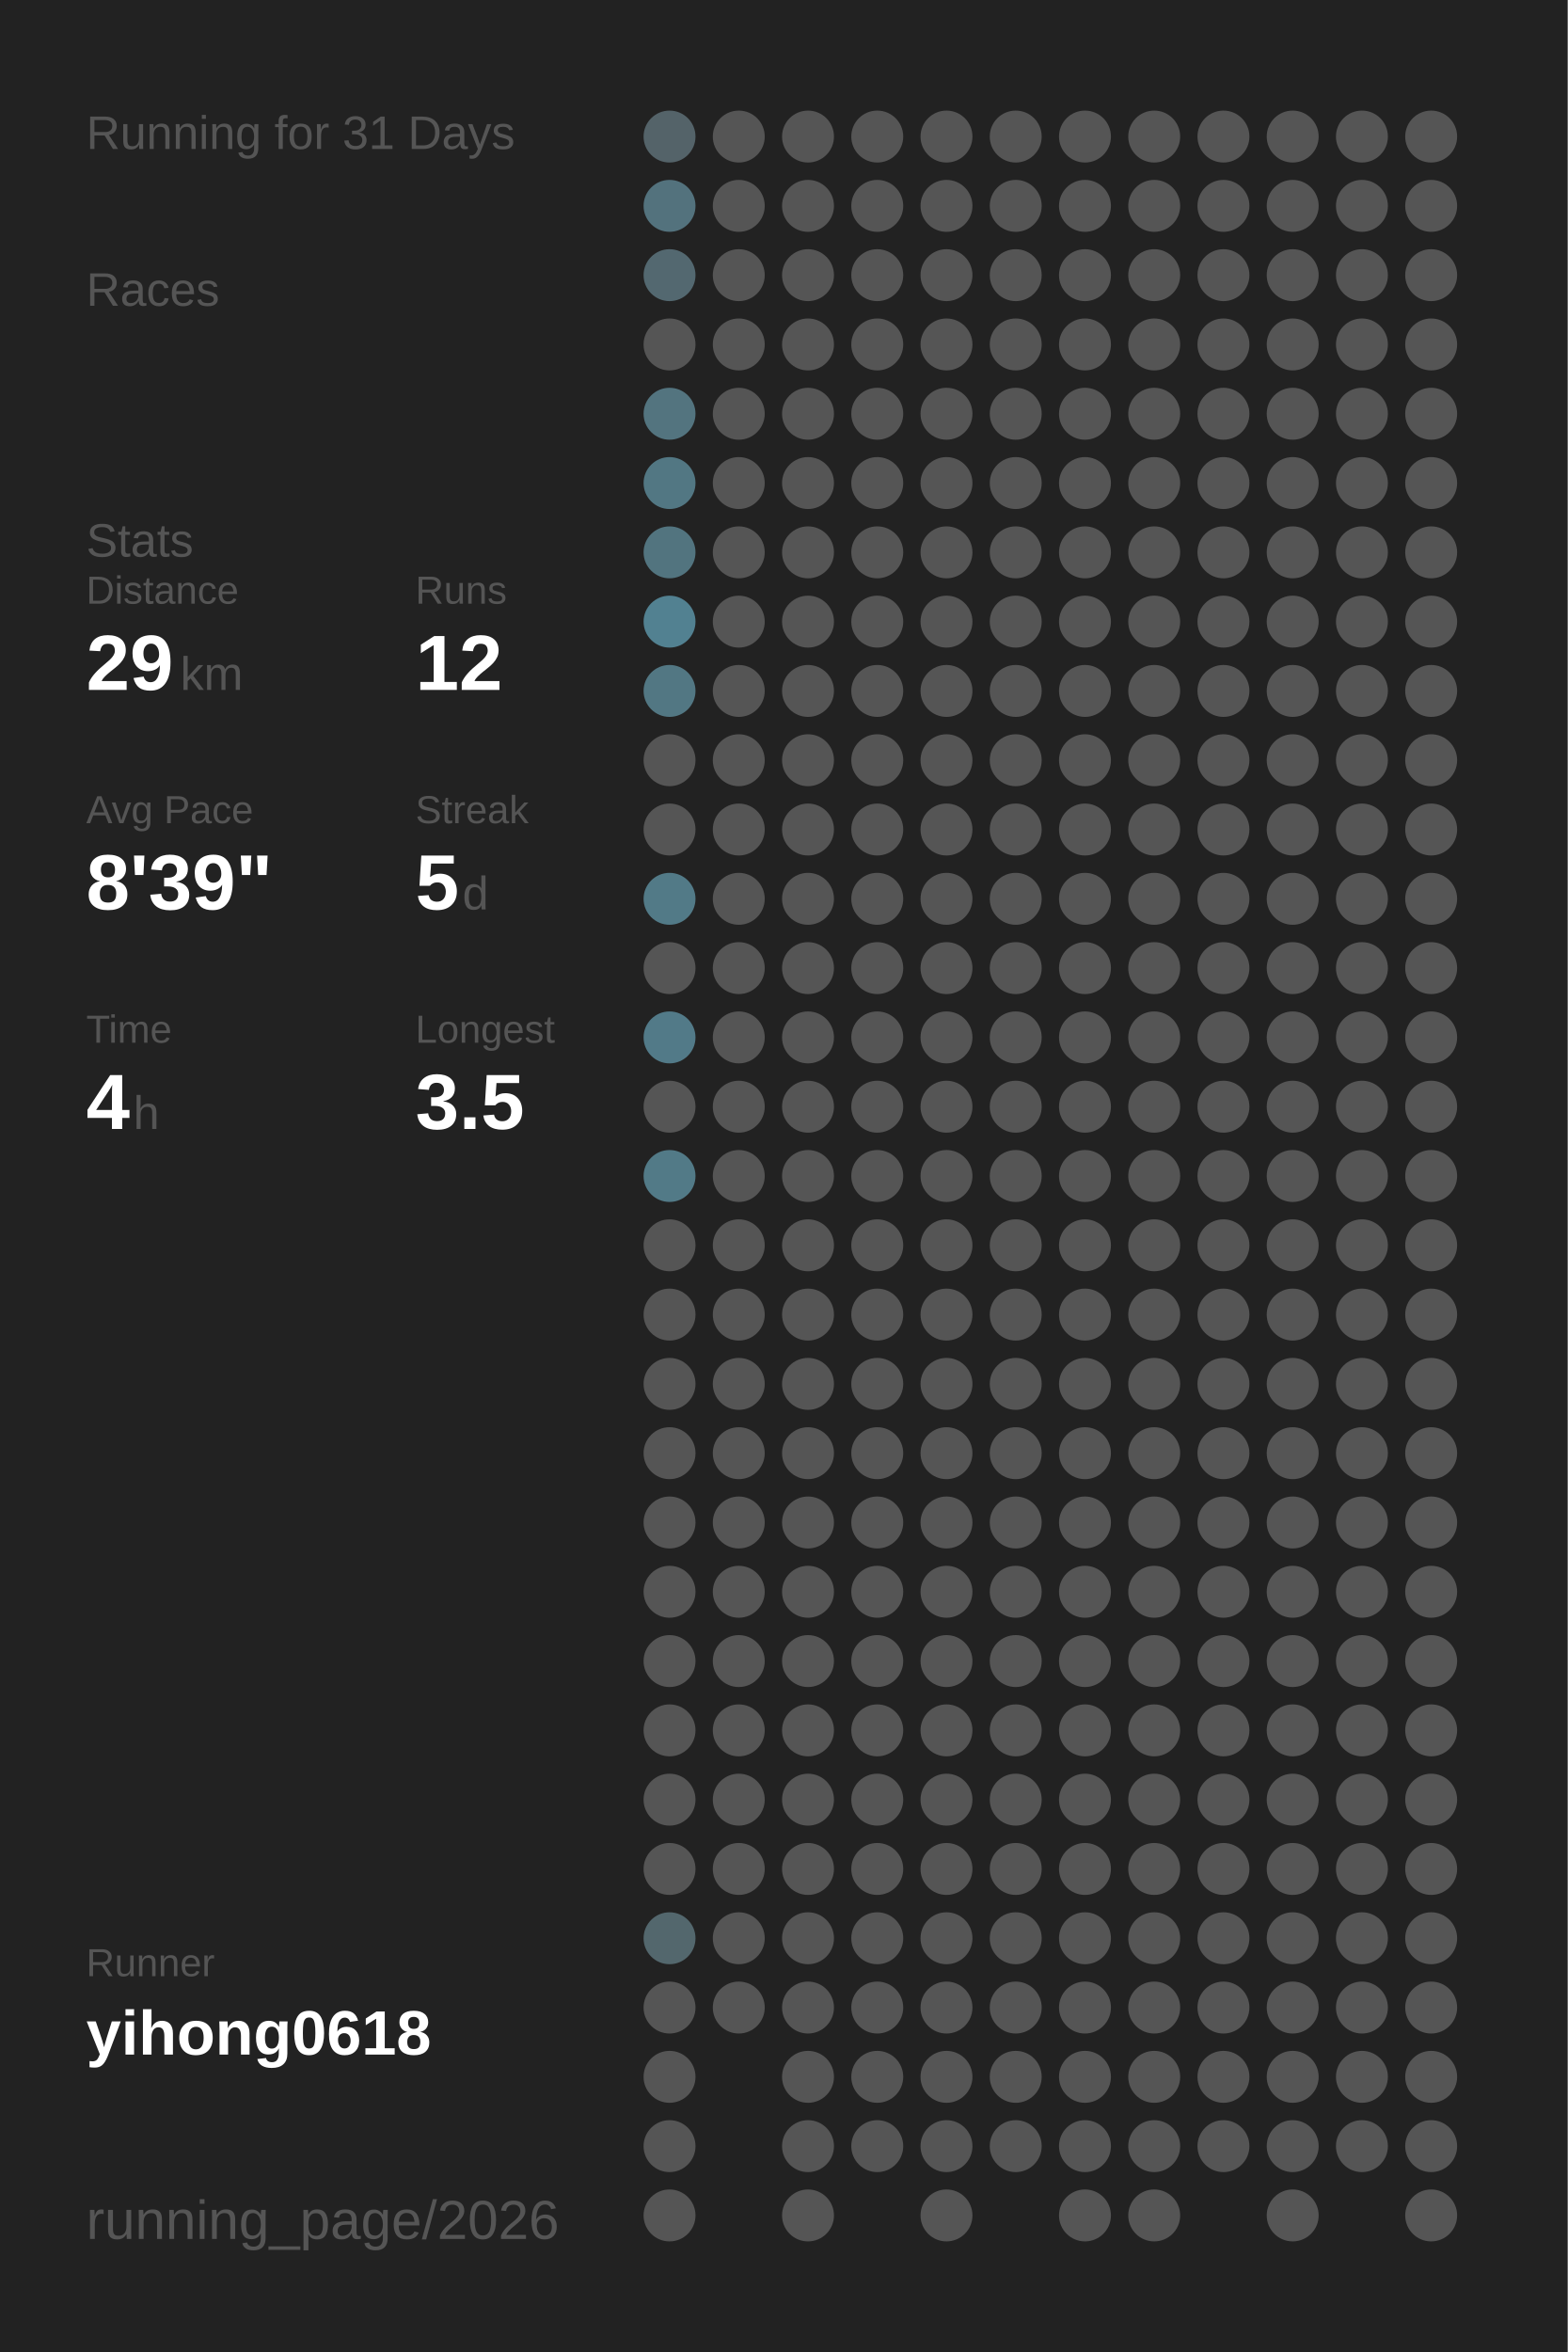
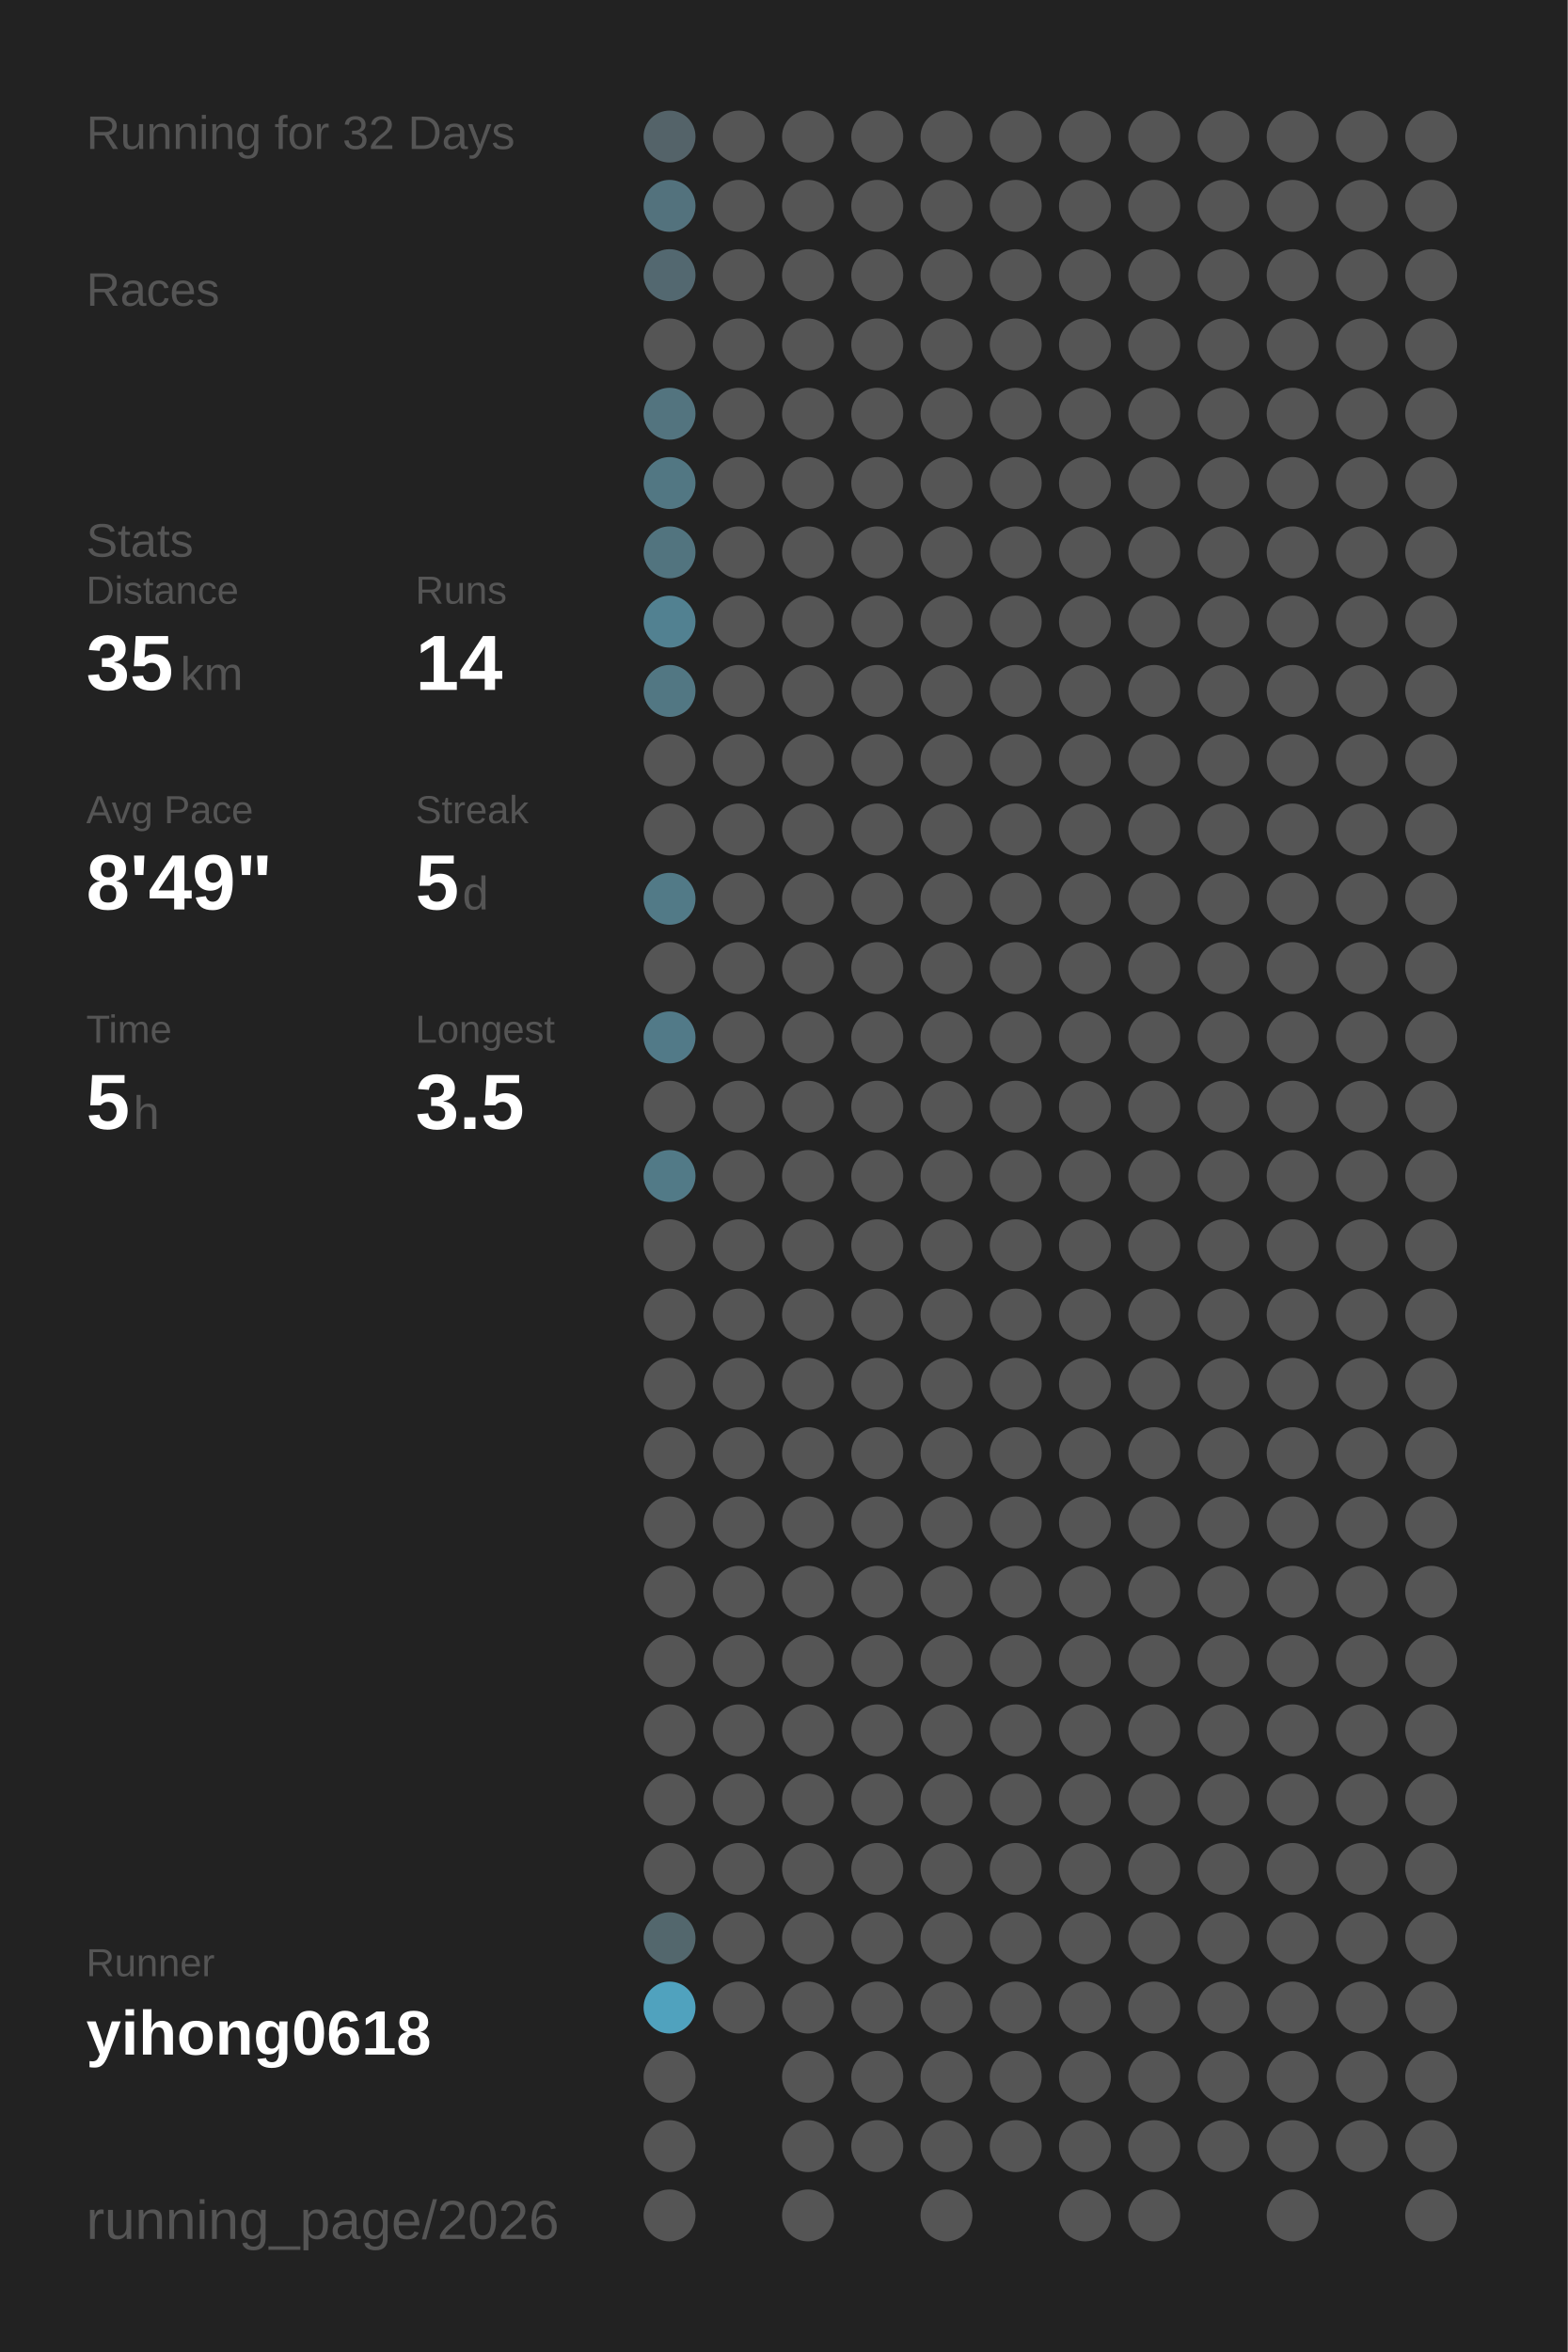
<svg xmlns="http://www.w3.org/2000/svg" baseProfile="full" height="300mm" version="1.1" viewBox="0,0,200,300" width="200mm">
  <defs />
  <rect fill="#222222" height="300" width="200" x="0" y="0" />
-   <text fill="#555555" style="font-size:6px; font-family:Arial;" x="11" y="19">Running for 31 Days</text>
+   <text fill="#555555" style="font-size:6px; font-family:Arial;" x="11" y="19">Running for 32 Days</text>
  <text fill="#555555" style="font-size:6px; font-family:Arial;" x="11" y="39">Races</text>
  <text fill="#555555" style="font-size:6px; font-family:Arial;" x="11" y="71">Stats</text>
  <text fill="#555555" style="font-size:5px; font-family:Arial;" x="11" y="77">Distance</text>
-   <text fill="#FFFFFF" style="font-size:10px; font-family:Arial; font-weight:bold;" x="11" y="88">29</text>
+   <text fill="#FFFFFF" style="font-size:10px; font-family:Arial; font-weight:bold;" x="11" y="88">35</text>
  <text fill="#555555" style="font-size:6px; font-family:Arial;" x="23" y="88">km</text>
  <text fill="#555555" style="font-size:5px; font-family:Arial;" x="53" y="77">Runs</text>
-   <text fill="#FFFFFF" style="font-size:10px; font-family:Arial; font-weight:bold;" x="53" y="88">12</text>
+   <text fill="#FFFFFF" style="font-size:10px; font-family:Arial; font-weight:bold;" x="53" y="88">14</text>
  <text fill="#555555" style="font-size:5px; font-family:Arial;" x="11" y="105">Avg Pace</text>
-   <text fill="#FFFFFF" style="font-size:10px; font-family:Arial; font-weight:bold;" x="11" y="116">8'39"</text>
+   <text fill="#FFFFFF" style="font-size:10px; font-family:Arial; font-weight:bold;" x="11" y="116">8'49"</text>
  <text fill="#555555" style="font-size:5px; font-family:Arial;" x="53" y="105">Streak</text>
  <text fill="#FFFFFF" style="font-size:10px; font-family:Arial; font-weight:bold;" x="53" y="116">5</text>
  <text fill="#555555" style="font-size:6px; font-family:Arial;" x="59" y="116">d</text>
  <text fill="#555555" style="font-size:5px; font-family:Arial;" x="11" y="133">Time</text>
-   <text fill="#FFFFFF" style="font-size:10px; font-family:Arial; font-weight:bold;" x="11" y="144">4</text>
+   <text fill="#FFFFFF" style="font-size:10px; font-family:Arial; font-weight:bold;" x="11" y="144">5</text>
  <text fill="#555555" style="font-size:6px; font-family:Arial;" x="17" y="144">h</text>
  <text fill="#555555" style="font-size:5px; font-family:Arial;" x="53" y="133">Longest</text>
  <text fill="#FFFFFF" style="font-size:10px; font-family:Arial; font-weight:bold;" x="53" y="144">3.5</text>
  <text fill="#555555" style="font-size:5px; font-family:Arial;" x="11" y="252.065">Runner</text>
  <text fill="#FFFFFF" style="font-size:8px; font-family:Arial; font-weight:bold;" x="11" y="262.065">yihong0618</text>
  <text fill="#555555" style="font-size:7px; font-family:Arial;" x="11" y="285.581">running_page/2026</text>
  <circle cx="85.417" cy="17.419" fill="#546369" r="3.312" />
  <circle cx="85.417" cy="26.258" fill="#53727d" r="3.312" />
  <circle cx="85.417" cy="35.097" fill="#536870" r="3.312" />
  <circle cx="85.417" cy="43.935" fill="#555555" r="3.312" />
  <circle cx="85.417" cy="52.774" fill="#53747f" r="3.312" />
  <circle cx="85.417" cy="61.613" fill="#527783" r="3.312" />
  <circle cx="85.417" cy="70.452" fill="#52747f" r="3.312" />
  <circle cx="85.417" cy="79.29" fill="#528191" r="3.312" />
  <circle cx="85.417" cy="88.129" fill="#527783" r="3.312" />
  <circle cx="85.417" cy="96.968" fill="#555555" r="3.312" />
  <circle cx="85.417" cy="105.806" fill="#555555" r="3.312" />
  <circle cx="85.417" cy="114.645" fill="#527a87" r="3.312" />
  <circle cx="85.417" cy="123.484" fill="#555555" r="3.312" />
  <circle cx="85.417" cy="132.323" fill="#527a88" r="3.312" />
  <circle cx="85.417" cy="141.161" fill="#555555" r="3.312" />
  <circle cx="85.417" cy="150" fill="#527a87" r="3.312" />
  <circle cx="85.417" cy="158.839" fill="#555555" r="3.312" />
  <circle cx="85.417" cy="167.677" fill="#555555" r="3.312" />
  <circle cx="85.417" cy="176.516" fill="#555555" r="3.312" />
  <circle cx="85.417" cy="185.355" fill="#555555" r="3.312" />
  <circle cx="85.417" cy="194.194" fill="#555555" r="3.312" />
  <circle cx="85.417" cy="203.032" fill="#555555" r="3.312" />
  <circle cx="85.417" cy="211.871" fill="#555555" r="3.312" />
  <circle cx="85.417" cy="220.71" fill="#555555" r="3.312" />
  <circle cx="85.417" cy="229.548" fill="#555555" r="3.312" />
  <circle cx="85.417" cy="238.387" fill="#555555" r="3.312" />
  <circle cx="85.417" cy="247.226" fill="#53676d" r="3.312" />
-   <circle cx="85.417" cy="256.065" fill="#555555" r="3.312" />
+   <circle cx="85.417" cy="256.065" fill="#50a2be" r="3.312" />
  <circle cx="85.417" cy="264.903" fill="#555555" r="3.312" />
  <circle cx="85.417" cy="273.742" fill="#555555" r="3.312" />
  <circle cx="85.417" cy="282.581" fill="#555555" r="3.312" />
  <circle cx="94.25" cy="17.419" fill="#555555" r="3.312" />
  <circle cx="94.25" cy="26.258" fill="#555555" r="3.312" />
  <circle cx="94.25" cy="35.097" fill="#555555" r="3.312" />
  <circle cx="94.25" cy="43.935" fill="#555555" r="3.312" />
  <circle cx="94.25" cy="52.774" fill="#555555" r="3.312" />
  <circle cx="94.25" cy="61.613" fill="#555555" r="3.312" />
  <circle cx="94.25" cy="70.452" fill="#555555" r="3.312" />
  <circle cx="94.25" cy="79.29" fill="#555555" r="3.312" />
  <circle cx="94.25" cy="88.129" fill="#555555" r="3.312" />
  <circle cx="94.25" cy="96.968" fill="#555555" r="3.312" />
  <circle cx="94.25" cy="105.806" fill="#555555" r="3.312" />
  <circle cx="94.25" cy="114.645" fill="#555555" r="3.312" />
  <circle cx="94.25" cy="123.484" fill="#555555" r="3.312" />
  <circle cx="94.25" cy="132.323" fill="#555555" r="3.312" />
  <circle cx="94.25" cy="141.161" fill="#555555" r="3.312" />
  <circle cx="94.25" cy="150" fill="#555555" r="3.312" />
  <circle cx="94.25" cy="158.839" fill="#555555" r="3.312" />
  <circle cx="94.25" cy="167.677" fill="#555555" r="3.312" />
  <circle cx="94.25" cy="176.516" fill="#555555" r="3.312" />
  <circle cx="94.25" cy="185.355" fill="#555555" r="3.312" />
  <circle cx="94.25" cy="194.194" fill="#555555" r="3.312" />
  <circle cx="94.25" cy="203.032" fill="#555555" r="3.312" />
  <circle cx="94.25" cy="211.871" fill="#555555" r="3.312" />
  <circle cx="94.25" cy="220.71" fill="#555555" r="3.312" />
  <circle cx="94.25" cy="229.548" fill="#555555" r="3.312" />
  <circle cx="94.25" cy="238.387" fill="#555555" r="3.312" />
  <circle cx="94.25" cy="247.226" fill="#555555" r="3.312" />
  <circle cx="94.25" cy="256.065" fill="#555555" r="3.312" />
  <circle cx="103.083" cy="17.419" fill="#555555" r="3.312" />
  <circle cx="103.083" cy="26.258" fill="#555555" r="3.312" />
  <circle cx="103.083" cy="35.097" fill="#555555" r="3.312" />
  <circle cx="103.083" cy="43.935" fill="#555555" r="3.312" />
  <circle cx="103.083" cy="52.774" fill="#555555" r="3.312" />
  <circle cx="103.083" cy="61.613" fill="#555555" r="3.312" />
  <circle cx="103.083" cy="70.452" fill="#555555" r="3.312" />
  <circle cx="103.083" cy="79.29" fill="#555555" r="3.312" />
  <circle cx="103.083" cy="88.129" fill="#555555" r="3.312" />
  <circle cx="103.083" cy="96.968" fill="#555555" r="3.312" />
  <circle cx="103.083" cy="105.806" fill="#555555" r="3.312" />
  <circle cx="103.083" cy="114.645" fill="#555555" r="3.312" />
  <circle cx="103.083" cy="123.484" fill="#555555" r="3.312" />
  <circle cx="103.083" cy="132.323" fill="#555555" r="3.312" />
  <circle cx="103.083" cy="141.161" fill="#555555" r="3.312" />
  <circle cx="103.083" cy="150" fill="#555555" r="3.312" />
  <circle cx="103.083" cy="158.839" fill="#555555" r="3.312" />
  <circle cx="103.083" cy="167.677" fill="#555555" r="3.312" />
  <circle cx="103.083" cy="176.516" fill="#555555" r="3.312" />
  <circle cx="103.083" cy="185.355" fill="#555555" r="3.312" />
  <circle cx="103.083" cy="194.194" fill="#555555" r="3.312" />
  <circle cx="103.083" cy="203.032" fill="#555555" r="3.312" />
  <circle cx="103.083" cy="211.871" fill="#555555" r="3.312" />
  <circle cx="103.083" cy="220.71" fill="#555555" r="3.312" />
  <circle cx="103.083" cy="229.548" fill="#555555" r="3.312" />
  <circle cx="103.083" cy="238.387" fill="#555555" r="3.312" />
  <circle cx="103.083" cy="247.226" fill="#555555" r="3.312" />
  <circle cx="103.083" cy="256.065" fill="#555555" r="3.312" />
  <circle cx="103.083" cy="264.903" fill="#555555" r="3.312" />
  <circle cx="103.083" cy="273.742" fill="#555555" r="3.312" />
  <circle cx="103.083" cy="282.581" fill="#555555" r="3.312" />
  <circle cx="111.917" cy="17.419" fill="#555555" r="3.312" />
  <circle cx="111.917" cy="26.258" fill="#555555" r="3.312" />
  <circle cx="111.917" cy="35.097" fill="#555555" r="3.312" />
  <circle cx="111.917" cy="43.935" fill="#555555" r="3.312" />
  <circle cx="111.917" cy="52.774" fill="#555555" r="3.312" />
  <circle cx="111.917" cy="61.613" fill="#555555" r="3.312" />
  <circle cx="111.917" cy="70.452" fill="#555555" r="3.312" />
  <circle cx="111.917" cy="79.29" fill="#555555" r="3.312" />
  <circle cx="111.917" cy="88.129" fill="#555555" r="3.312" />
  <circle cx="111.917" cy="96.968" fill="#555555" r="3.312" />
  <circle cx="111.917" cy="105.806" fill="#555555" r="3.312" />
  <circle cx="111.917" cy="114.645" fill="#555555" r="3.312" />
  <circle cx="111.917" cy="123.484" fill="#555555" r="3.312" />
  <circle cx="111.917" cy="132.323" fill="#555555" r="3.312" />
  <circle cx="111.917" cy="141.161" fill="#555555" r="3.312" />
  <circle cx="111.917" cy="150" fill="#555555" r="3.312" />
  <circle cx="111.917" cy="158.839" fill="#555555" r="3.312" />
  <circle cx="111.917" cy="167.677" fill="#555555" r="3.312" />
  <circle cx="111.917" cy="176.516" fill="#555555" r="3.312" />
  <circle cx="111.917" cy="185.355" fill="#555555" r="3.312" />
  <circle cx="111.917" cy="194.194" fill="#555555" r="3.312" />
  <circle cx="111.917" cy="203.032" fill="#555555" r="3.312" />
  <circle cx="111.917" cy="211.871" fill="#555555" r="3.312" />
  <circle cx="111.917" cy="220.71" fill="#555555" r="3.312" />
  <circle cx="111.917" cy="229.548" fill="#555555" r="3.312" />
  <circle cx="111.917" cy="238.387" fill="#555555" r="3.312" />
  <circle cx="111.917" cy="247.226" fill="#555555" r="3.312" />
  <circle cx="111.917" cy="256.065" fill="#555555" r="3.312" />
  <circle cx="111.917" cy="264.903" fill="#555555" r="3.312" />
  <circle cx="111.917" cy="273.742" fill="#555555" r="3.312" />
  <circle cx="120.75" cy="17.419" fill="#555555" r="3.312" />
  <circle cx="120.75" cy="26.258" fill="#555555" r="3.312" />
  <circle cx="120.75" cy="35.097" fill="#555555" r="3.312" />
  <circle cx="120.75" cy="43.935" fill="#555555" r="3.312" />
  <circle cx="120.75" cy="52.774" fill="#555555" r="3.312" />
  <circle cx="120.75" cy="61.613" fill="#555555" r="3.312" />
  <circle cx="120.75" cy="70.452" fill="#555555" r="3.312" />
  <circle cx="120.75" cy="79.29" fill="#555555" r="3.312" />
  <circle cx="120.75" cy="88.129" fill="#555555" r="3.312" />
  <circle cx="120.75" cy="96.968" fill="#555555" r="3.312" />
  <circle cx="120.75" cy="105.806" fill="#555555" r="3.312" />
  <circle cx="120.75" cy="114.645" fill="#555555" r="3.312" />
  <circle cx="120.75" cy="123.484" fill="#555555" r="3.312" />
  <circle cx="120.75" cy="132.323" fill="#555555" r="3.312" />
  <circle cx="120.75" cy="141.161" fill="#555555" r="3.312" />
  <circle cx="120.75" cy="150" fill="#555555" r="3.312" />
  <circle cx="120.75" cy="158.839" fill="#555555" r="3.312" />
  <circle cx="120.75" cy="167.677" fill="#555555" r="3.312" />
  <circle cx="120.75" cy="176.516" fill="#555555" r="3.312" />
  <circle cx="120.75" cy="185.355" fill="#555555" r="3.312" />
  <circle cx="120.75" cy="194.194" fill="#555555" r="3.312" />
  <circle cx="120.75" cy="203.032" fill="#555555" r="3.312" />
  <circle cx="120.75" cy="211.871" fill="#555555" r="3.312" />
  <circle cx="120.75" cy="220.71" fill="#555555" r="3.312" />
  <circle cx="120.75" cy="229.548" fill="#555555" r="3.312" />
  <circle cx="120.75" cy="238.387" fill="#555555" r="3.312" />
  <circle cx="120.75" cy="247.226" fill="#555555" r="3.312" />
  <circle cx="120.75" cy="256.065" fill="#555555" r="3.312" />
  <circle cx="120.75" cy="264.903" fill="#555555" r="3.312" />
  <circle cx="120.75" cy="273.742" fill="#555555" r="3.312" />
  <circle cx="120.75" cy="282.581" fill="#555555" r="3.312" />
  <circle cx="129.583" cy="17.419" fill="#555555" r="3.312" />
  <circle cx="129.583" cy="26.258" fill="#555555" r="3.312" />
  <circle cx="129.583" cy="35.097" fill="#555555" r="3.312" />
  <circle cx="129.583" cy="43.935" fill="#555555" r="3.312" />
  <circle cx="129.583" cy="52.774" fill="#555555" r="3.312" />
  <circle cx="129.583" cy="61.613" fill="#555555" r="3.312" />
  <circle cx="129.583" cy="70.452" fill="#555555" r="3.312" />
  <circle cx="129.583" cy="79.29" fill="#555555" r="3.312" />
  <circle cx="129.583" cy="88.129" fill="#555555" r="3.312" />
  <circle cx="129.583" cy="96.968" fill="#555555" r="3.312" />
  <circle cx="129.583" cy="105.806" fill="#555555" r="3.312" />
  <circle cx="129.583" cy="114.645" fill="#555555" r="3.312" />
  <circle cx="129.583" cy="123.484" fill="#555555" r="3.312" />
  <circle cx="129.583" cy="132.323" fill="#555555" r="3.312" />
  <circle cx="129.583" cy="141.161" fill="#555555" r="3.312" />
  <circle cx="129.583" cy="150" fill="#555555" r="3.312" />
  <circle cx="129.583" cy="158.839" fill="#555555" r="3.312" />
  <circle cx="129.583" cy="167.677" fill="#555555" r="3.312" />
  <circle cx="129.583" cy="176.516" fill="#555555" r="3.312" />
  <circle cx="129.583" cy="185.355" fill="#555555" r="3.312" />
  <circle cx="129.583" cy="194.194" fill="#555555" r="3.312" />
  <circle cx="129.583" cy="203.032" fill="#555555" r="3.312" />
  <circle cx="129.583" cy="211.871" fill="#555555" r="3.312" />
  <circle cx="129.583" cy="220.71" fill="#555555" r="3.312" />
  <circle cx="129.583" cy="229.548" fill="#555555" r="3.312" />
  <circle cx="129.583" cy="238.387" fill="#555555" r="3.312" />
  <circle cx="129.583" cy="247.226" fill="#555555" r="3.312" />
  <circle cx="129.583" cy="256.065" fill="#555555" r="3.312" />
  <circle cx="129.583" cy="264.903" fill="#555555" r="3.312" />
  <circle cx="129.583" cy="273.742" fill="#555555" r="3.312" />
  <circle cx="138.417" cy="17.419" fill="#555555" r="3.312" />
  <circle cx="138.417" cy="26.258" fill="#555555" r="3.312" />
  <circle cx="138.417" cy="35.097" fill="#555555" r="3.312" />
  <circle cx="138.417" cy="43.935" fill="#555555" r="3.312" />
  <circle cx="138.417" cy="52.774" fill="#555555" r="3.312" />
  <circle cx="138.417" cy="61.613" fill="#555555" r="3.312" />
  <circle cx="138.417" cy="70.452" fill="#555555" r="3.312" />
  <circle cx="138.417" cy="79.29" fill="#555555" r="3.312" />
  <circle cx="138.417" cy="88.129" fill="#555555" r="3.312" />
  <circle cx="138.417" cy="96.968" fill="#555555" r="3.312" />
  <circle cx="138.417" cy="105.806" fill="#555555" r="3.312" />
  <circle cx="138.417" cy="114.645" fill="#555555" r="3.312" />
  <circle cx="138.417" cy="123.484" fill="#555555" r="3.312" />
  <circle cx="138.417" cy="132.323" fill="#555555" r="3.312" />
  <circle cx="138.417" cy="141.161" fill="#555555" r="3.312" />
  <circle cx="138.417" cy="150" fill="#555555" r="3.312" />
  <circle cx="138.417" cy="158.839" fill="#555555" r="3.312" />
  <circle cx="138.417" cy="167.677" fill="#555555" r="3.312" />
  <circle cx="138.417" cy="176.516" fill="#555555" r="3.312" />
  <circle cx="138.417" cy="185.355" fill="#555555" r="3.312" />
  <circle cx="138.417" cy="194.194" fill="#555555" r="3.312" />
  <circle cx="138.417" cy="203.032" fill="#555555" r="3.312" />
  <circle cx="138.417" cy="211.871" fill="#555555" r="3.312" />
  <circle cx="138.417" cy="220.71" fill="#555555" r="3.312" />
  <circle cx="138.417" cy="229.548" fill="#555555" r="3.312" />
  <circle cx="138.417" cy="238.387" fill="#555555" r="3.312" />
  <circle cx="138.417" cy="247.226" fill="#555555" r="3.312" />
  <circle cx="138.417" cy="256.065" fill="#555555" r="3.312" />
  <circle cx="138.417" cy="264.903" fill="#555555" r="3.312" />
  <circle cx="138.417" cy="273.742" fill="#555555" r="3.312" />
  <circle cx="138.417" cy="282.581" fill="#555555" r="3.312" />
  <circle cx="147.25" cy="17.419" fill="#555555" r="3.312" />
  <circle cx="147.25" cy="26.258" fill="#555555" r="3.312" />
  <circle cx="147.25" cy="35.097" fill="#555555" r="3.312" />
  <circle cx="147.25" cy="43.935" fill="#555555" r="3.312" />
  <circle cx="147.25" cy="52.774" fill="#555555" r="3.312" />
  <circle cx="147.25" cy="61.613" fill="#555555" r="3.312" />
  <circle cx="147.25" cy="70.452" fill="#555555" r="3.312" />
  <circle cx="147.25" cy="79.29" fill="#555555" r="3.312" />
  <circle cx="147.25" cy="88.129" fill="#555555" r="3.312" />
  <circle cx="147.25" cy="96.968" fill="#555555" r="3.312" />
  <circle cx="147.25" cy="105.806" fill="#555555" r="3.312" />
  <circle cx="147.25" cy="114.645" fill="#555555" r="3.312" />
  <circle cx="147.25" cy="123.484" fill="#555555" r="3.312" />
  <circle cx="147.25" cy="132.323" fill="#555555" r="3.312" />
  <circle cx="147.25" cy="141.161" fill="#555555" r="3.312" />
  <circle cx="147.25" cy="150" fill="#555555" r="3.312" />
  <circle cx="147.25" cy="158.839" fill="#555555" r="3.312" />
  <circle cx="147.25" cy="167.677" fill="#555555" r="3.312" />
  <circle cx="147.25" cy="176.516" fill="#555555" r="3.312" />
  <circle cx="147.25" cy="185.355" fill="#555555" r="3.312" />
  <circle cx="147.25" cy="194.194" fill="#555555" r="3.312" />
  <circle cx="147.25" cy="203.032" fill="#555555" r="3.312" />
  <circle cx="147.25" cy="211.871" fill="#555555" r="3.312" />
  <circle cx="147.25" cy="220.71" fill="#555555" r="3.312" />
  <circle cx="147.25" cy="229.548" fill="#555555" r="3.312" />
  <circle cx="147.25" cy="238.387" fill="#555555" r="3.312" />
  <circle cx="147.25" cy="247.226" fill="#555555" r="3.312" />
  <circle cx="147.25" cy="256.065" fill="#555555" r="3.312" />
  <circle cx="147.25" cy="264.903" fill="#555555" r="3.312" />
  <circle cx="147.25" cy="273.742" fill="#555555" r="3.312" />
  <circle cx="147.25" cy="282.581" fill="#555555" r="3.312" />
  <circle cx="156.083" cy="17.419" fill="#555555" r="3.312" />
  <circle cx="156.083" cy="26.258" fill="#555555" r="3.312" />
  <circle cx="156.083" cy="35.097" fill="#555555" r="3.312" />
  <circle cx="156.083" cy="43.935" fill="#555555" r="3.312" />
  <circle cx="156.083" cy="52.774" fill="#555555" r="3.312" />
  <circle cx="156.083" cy="61.613" fill="#555555" r="3.312" />
  <circle cx="156.083" cy="70.452" fill="#555555" r="3.312" />
  <circle cx="156.083" cy="79.29" fill="#555555" r="3.312" />
  <circle cx="156.083" cy="88.129" fill="#555555" r="3.312" />
  <circle cx="156.083" cy="96.968" fill="#555555" r="3.312" />
  <circle cx="156.083" cy="105.806" fill="#555555" r="3.312" />
  <circle cx="156.083" cy="114.645" fill="#555555" r="3.312" />
  <circle cx="156.083" cy="123.484" fill="#555555" r="3.312" />
  <circle cx="156.083" cy="132.323" fill="#555555" r="3.312" />
  <circle cx="156.083" cy="141.161" fill="#555555" r="3.312" />
  <circle cx="156.083" cy="150" fill="#555555" r="3.312" />
  <circle cx="156.083" cy="158.839" fill="#555555" r="3.312" />
  <circle cx="156.083" cy="167.677" fill="#555555" r="3.312" />
  <circle cx="156.083" cy="176.516" fill="#555555" r="3.312" />
  <circle cx="156.083" cy="185.355" fill="#555555" r="3.312" />
  <circle cx="156.083" cy="194.194" fill="#555555" r="3.312" />
  <circle cx="156.083" cy="203.032" fill="#555555" r="3.312" />
  <circle cx="156.083" cy="211.871" fill="#555555" r="3.312" />
  <circle cx="156.083" cy="220.71" fill="#555555" r="3.312" />
  <circle cx="156.083" cy="229.548" fill="#555555" r="3.312" />
  <circle cx="156.083" cy="238.387" fill="#555555" r="3.312" />
  <circle cx="156.083" cy="247.226" fill="#555555" r="3.312" />
  <circle cx="156.083" cy="256.065" fill="#555555" r="3.312" />
  <circle cx="156.083" cy="264.903" fill="#555555" r="3.312" />
  <circle cx="156.083" cy="273.742" fill="#555555" r="3.312" />
  <circle cx="164.917" cy="17.419" fill="#555555" r="3.312" />
  <circle cx="164.917" cy="26.258" fill="#555555" r="3.312" />
  <circle cx="164.917" cy="35.097" fill="#555555" r="3.312" />
  <circle cx="164.917" cy="43.935" fill="#555555" r="3.312" />
  <circle cx="164.917" cy="52.774" fill="#555555" r="3.312" />
  <circle cx="164.917" cy="61.613" fill="#555555" r="3.312" />
  <circle cx="164.917" cy="70.452" fill="#555555" r="3.312" />
  <circle cx="164.917" cy="79.29" fill="#555555" r="3.312" />
  <circle cx="164.917" cy="88.129" fill="#555555" r="3.312" />
  <circle cx="164.917" cy="96.968" fill="#555555" r="3.312" />
  <circle cx="164.917" cy="105.806" fill="#555555" r="3.312" />
  <circle cx="164.917" cy="114.645" fill="#555555" r="3.312" />
  <circle cx="164.917" cy="123.484" fill="#555555" r="3.312" />
  <circle cx="164.917" cy="132.323" fill="#555555" r="3.312" />
  <circle cx="164.917" cy="141.161" fill="#555555" r="3.312" />
  <circle cx="164.917" cy="150" fill="#555555" r="3.312" />
  <circle cx="164.917" cy="158.839" fill="#555555" r="3.312" />
  <circle cx="164.917" cy="167.677" fill="#555555" r="3.312" />
  <circle cx="164.917" cy="176.516" fill="#555555" r="3.312" />
  <circle cx="164.917" cy="185.355" fill="#555555" r="3.312" />
  <circle cx="164.917" cy="194.194" fill="#555555" r="3.312" />
  <circle cx="164.917" cy="203.032" fill="#555555" r="3.312" />
  <circle cx="164.917" cy="211.871" fill="#555555" r="3.312" />
  <circle cx="164.917" cy="220.71" fill="#555555" r="3.312" />
  <circle cx="164.917" cy="229.548" fill="#555555" r="3.312" />
  <circle cx="164.917" cy="238.387" fill="#555555" r="3.312" />
  <circle cx="164.917" cy="247.226" fill="#555555" r="3.312" />
  <circle cx="164.917" cy="256.065" fill="#555555" r="3.312" />
  <circle cx="164.917" cy="264.903" fill="#555555" r="3.312" />
  <circle cx="164.917" cy="273.742" fill="#555555" r="3.312" />
  <circle cx="164.917" cy="282.581" fill="#555555" r="3.312" />
  <circle cx="173.75" cy="17.419" fill="#555555" r="3.312" />
  <circle cx="173.75" cy="26.258" fill="#555555" r="3.312" />
  <circle cx="173.75" cy="35.097" fill="#555555" r="3.312" />
  <circle cx="173.75" cy="43.935" fill="#555555" r="3.312" />
  <circle cx="173.75" cy="52.774" fill="#555555" r="3.312" />
  <circle cx="173.75" cy="61.613" fill="#555555" r="3.312" />
  <circle cx="173.75" cy="70.452" fill="#555555" r="3.312" />
  <circle cx="173.75" cy="79.29" fill="#555555" r="3.312" />
  <circle cx="173.75" cy="88.129" fill="#555555" r="3.312" />
  <circle cx="173.75" cy="96.968" fill="#555555" r="3.312" />
  <circle cx="173.75" cy="105.806" fill="#555555" r="3.312" />
  <circle cx="173.75" cy="114.645" fill="#555555" r="3.312" />
  <circle cx="173.75" cy="123.484" fill="#555555" r="3.312" />
  <circle cx="173.75" cy="132.323" fill="#555555" r="3.312" />
  <circle cx="173.75" cy="141.161" fill="#555555" r="3.312" />
  <circle cx="173.75" cy="150" fill="#555555" r="3.312" />
  <circle cx="173.75" cy="158.839" fill="#555555" r="3.312" />
  <circle cx="173.75" cy="167.677" fill="#555555" r="3.312" />
  <circle cx="173.75" cy="176.516" fill="#555555" r="3.312" />
  <circle cx="173.75" cy="185.355" fill="#555555" r="3.312" />
  <circle cx="173.75" cy="194.194" fill="#555555" r="3.312" />
  <circle cx="173.75" cy="203.032" fill="#555555" r="3.312" />
  <circle cx="173.75" cy="211.871" fill="#555555" r="3.312" />
  <circle cx="173.75" cy="220.71" fill="#555555" r="3.312" />
  <circle cx="173.75" cy="229.548" fill="#555555" r="3.312" />
  <circle cx="173.75" cy="238.387" fill="#555555" r="3.312" />
  <circle cx="173.75" cy="247.226" fill="#555555" r="3.312" />
  <circle cx="173.75" cy="256.065" fill="#555555" r="3.312" />
  <circle cx="173.75" cy="264.903" fill="#555555" r="3.312" />
  <circle cx="173.75" cy="273.742" fill="#555555" r="3.312" />
  <circle cx="182.583" cy="17.419" fill="#555555" r="3.312" />
  <circle cx="182.583" cy="26.258" fill="#555555" r="3.312" />
  <circle cx="182.583" cy="35.097" fill="#555555" r="3.312" />
  <circle cx="182.583" cy="43.935" fill="#555555" r="3.312" />
  <circle cx="182.583" cy="52.774" fill="#555555" r="3.312" />
  <circle cx="182.583" cy="61.613" fill="#555555" r="3.312" />
  <circle cx="182.583" cy="70.452" fill="#555555" r="3.312" />
  <circle cx="182.583" cy="79.29" fill="#555555" r="3.312" />
  <circle cx="182.583" cy="88.129" fill="#555555" r="3.312" />
  <circle cx="182.583" cy="96.968" fill="#555555" r="3.312" />
  <circle cx="182.583" cy="105.806" fill="#555555" r="3.312" />
  <circle cx="182.583" cy="114.645" fill="#555555" r="3.312" />
  <circle cx="182.583" cy="123.484" fill="#555555" r="3.312" />
  <circle cx="182.583" cy="132.323" fill="#555555" r="3.312" />
  <circle cx="182.583" cy="141.161" fill="#555555" r="3.312" />
  <circle cx="182.583" cy="150" fill="#555555" r="3.312" />
  <circle cx="182.583" cy="158.839" fill="#555555" r="3.312" />
  <circle cx="182.583" cy="167.677" fill="#555555" r="3.312" />
  <circle cx="182.583" cy="176.516" fill="#555555" r="3.312" />
  <circle cx="182.583" cy="185.355" fill="#555555" r="3.312" />
  <circle cx="182.583" cy="194.194" fill="#555555" r="3.312" />
  <circle cx="182.583" cy="203.032" fill="#555555" r="3.312" />
  <circle cx="182.583" cy="211.871" fill="#555555" r="3.312" />
  <circle cx="182.583" cy="220.71" fill="#555555" r="3.312" />
  <circle cx="182.583" cy="229.548" fill="#555555" r="3.312" />
  <circle cx="182.583" cy="238.387" fill="#555555" r="3.312" />
  <circle cx="182.583" cy="247.226" fill="#555555" r="3.312" />
  <circle cx="182.583" cy="256.065" fill="#555555" r="3.312" />
  <circle cx="182.583" cy="264.903" fill="#555555" r="3.312" />
  <circle cx="182.583" cy="273.742" fill="#555555" r="3.312" />
  <circle cx="182.583" cy="282.581" fill="#555555" r="3.312" />
</svg>
